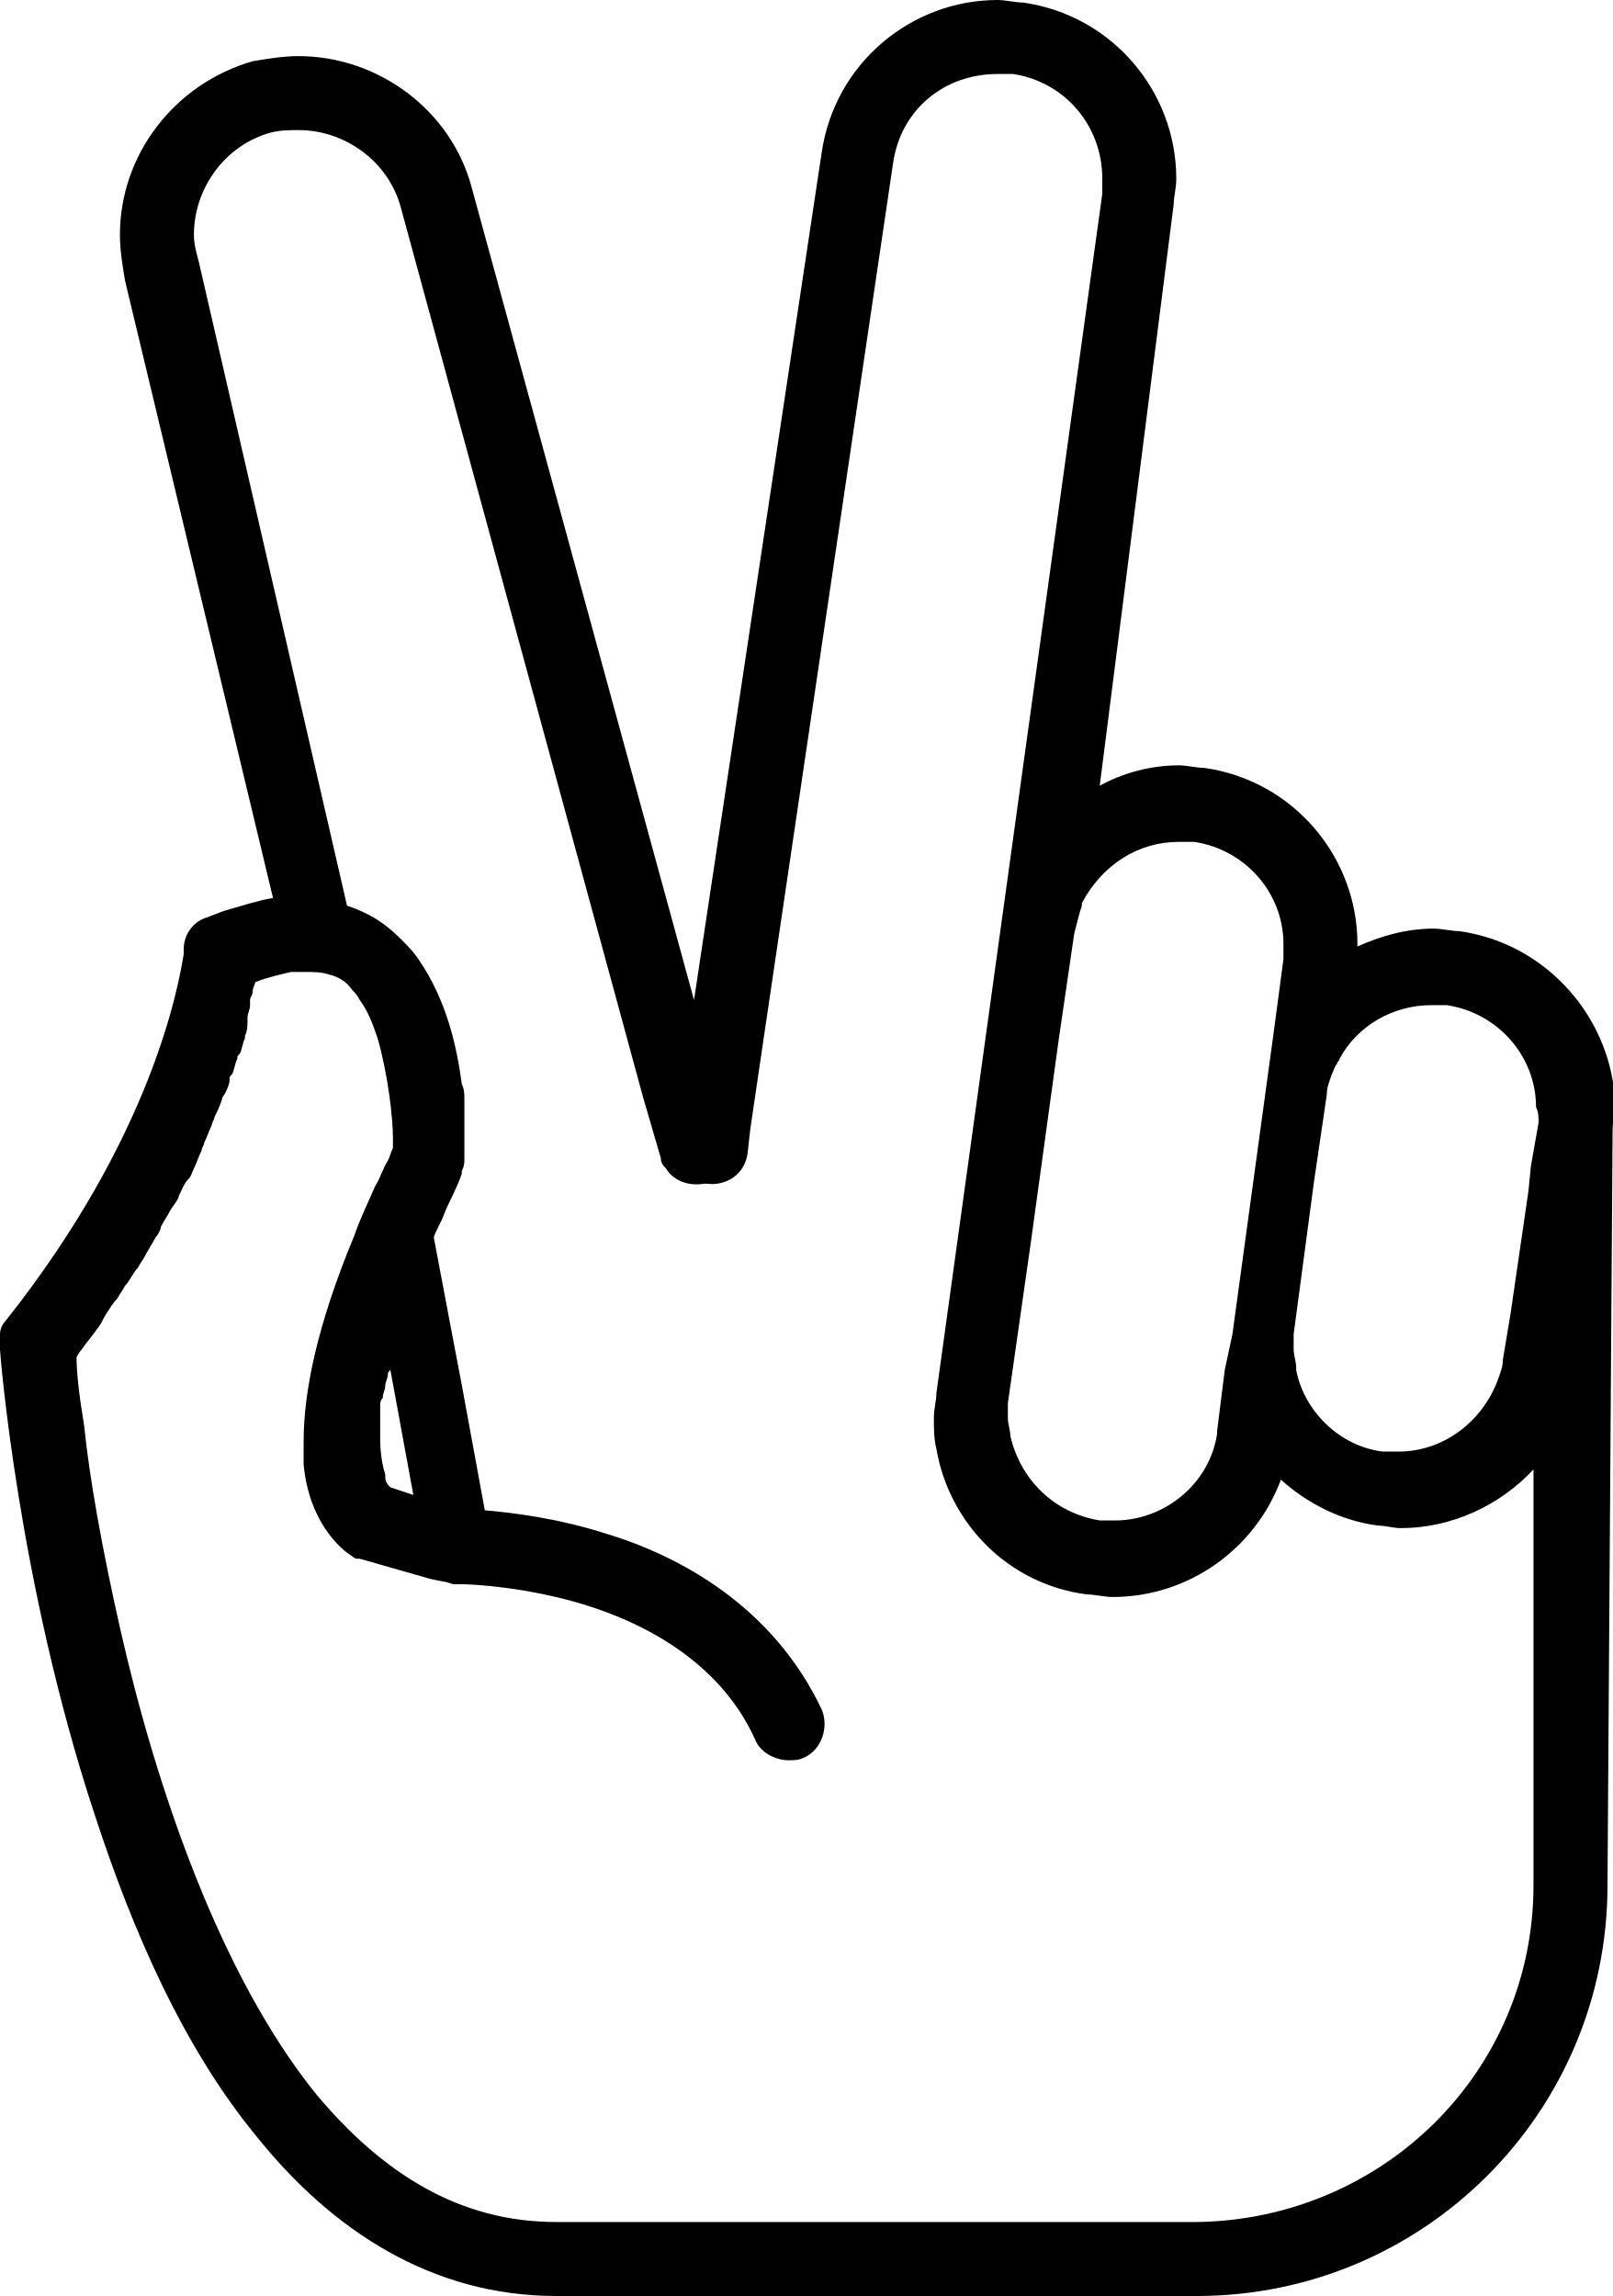
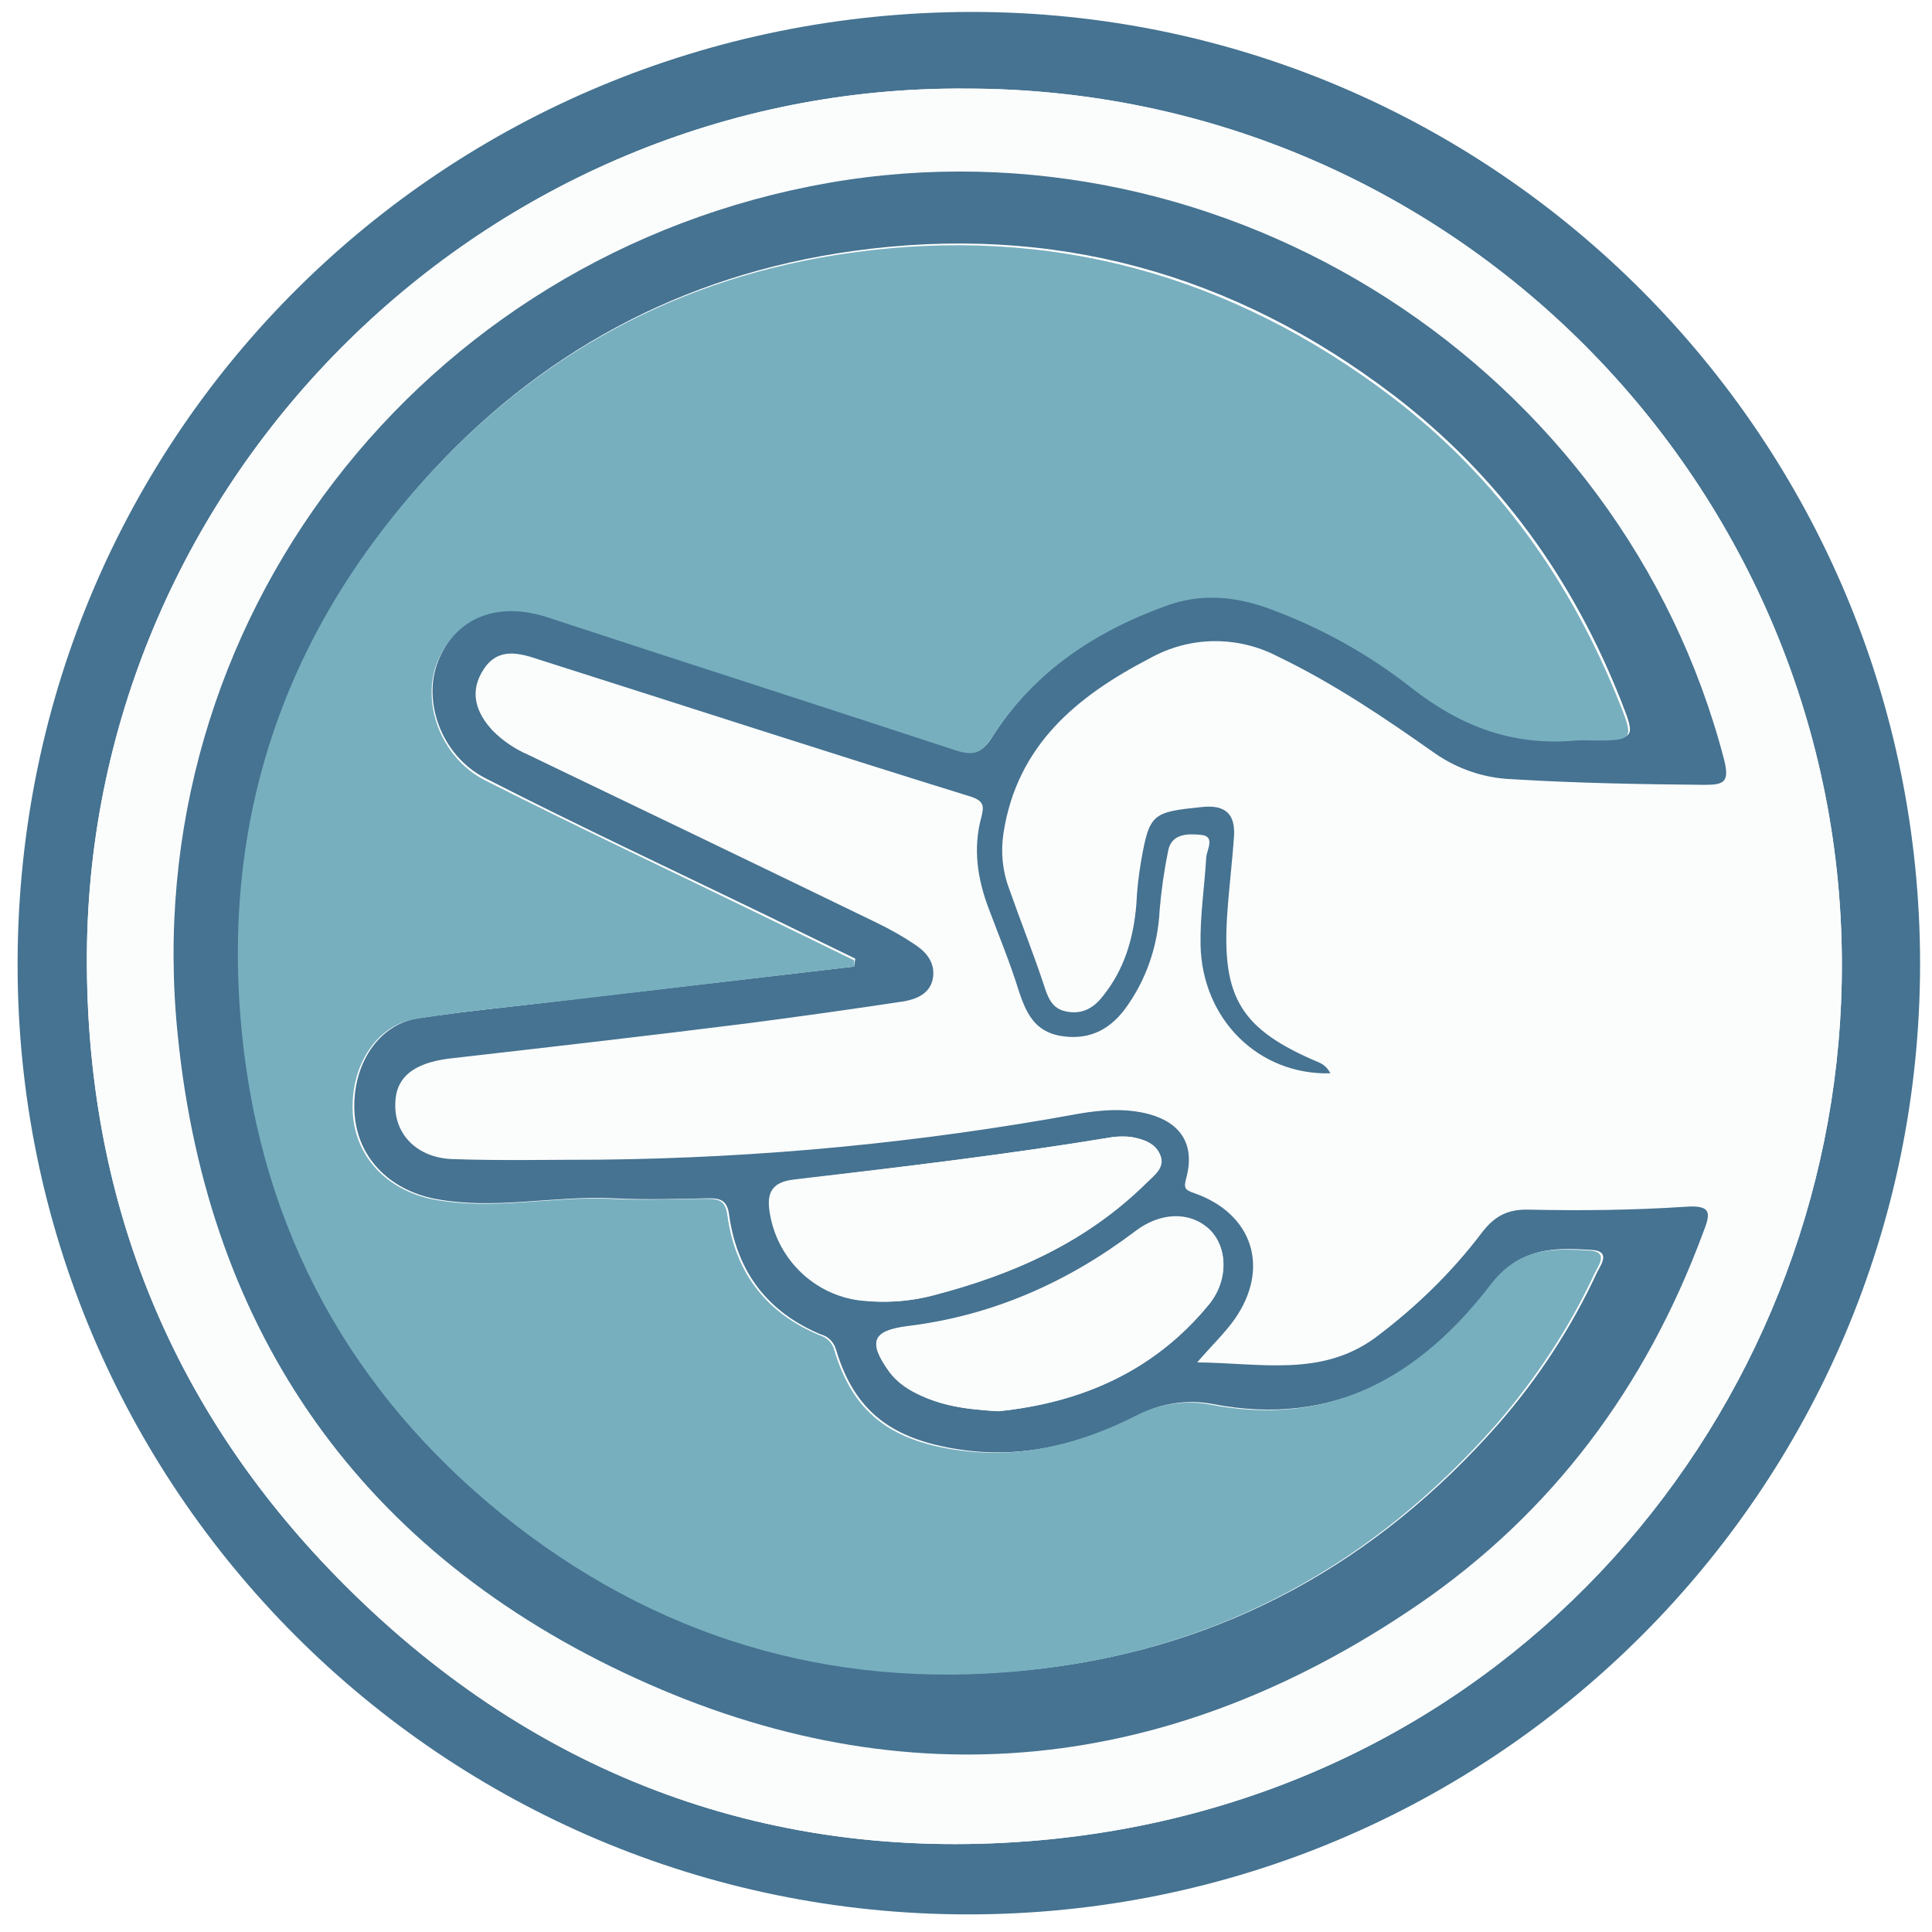
- <svg xmlns="http://www.w3.org/2000/svg" version="1.1" id="Layer_1" x="0px" y="0px" viewBox="0 0 63.2 90" style="enable-background:new 0 0 63.2 90;" xml:space="preserve">
-   <path d="M57.2,36.5L57.2,36.5c-0.3,0-0.7-0.1-1-0.1c-1.1,0-2.1,0.3-3,0.7c0,0,0,0,0-0.1c0-3.4-2.5-6.4-6-6.9c-0.3,0-0.7-0.1-1-0.1  c-1.1,0-2.2,0.3-3.1,0.8L46,8c0-0.3,0.1-0.6,0.1-1c0-3.4-2.5-6.4-6-6.9c-0.3,0-0.7-0.1-1-0.1c-3.4,0-6.4,2.5-6.9,6l-5,33.2L18.5,7.4  c-0.8-3.1-3.7-5.2-6.8-5.2c-0.6,0-1.2,0.1-1.8,0.2C6.8,3.3,4.7,6.1,4.7,9.2c0,0.6,0.1,1.2,0.2,1.8l5.8,24.2  c-0.6,0.1-1.2,0.3-1.9,0.5c-0.3,0.1-0.5,0.2-0.8,0.3c-0.5,0.2-0.8,0.7-0.8,1.2c0,0,0,0.1,0,0.2c-0.2,1.2-1.2,7.1-7,14.4v0  c-0.1,0.1-0.2,0.3-0.2,0.5c0,0,0,0,0,0C0,52.6,0,52.8,0,52.9c0,0,0,0,0,0C0,53,0.7,62,3.7,71.1c1.5,4.6,3.5,9.2,6.4,12.7  C13,87.4,16.9,90,21.8,90h0c0.1,0,0.1,0,0.2,0l24.9,0C55.8,90,63,82.8,63,73.9l0.2-29.6c0-0.3,0.1-0.7,0.1-1  C63.2,40,60.7,37,57.2,36.5z M46.2,33L46.2,33c0.2,0,0.4,0,0.6,0c2,0.3,3.5,2,3.5,4c0,0.2,0,0.4,0,0.6l-0.4,3l-1.6,11.7L48,53.7  l-0.3,2.4c0,0,0,0.1,0,0.1c-0.3,2-2.1,3.4-4,3.4c-0.2,0-0.4,0-0.6,0c-1.8-0.3-3.1-1.6-3.5-3.3c0,0,0,0,0,0c0-0.2-0.1-0.5-0.1-0.7  c0-0.2,0-0.4,0-0.6l0.9-6.3l1.1-8l0.6-4.1c0.1-0.4,0.2-0.8,0.3-1.1c0,0,0-0.1,0-0.1C43.2,33.9,44.6,33,46.2,33z M15.3,58.3  C15.3,58.3,15.3,58.2,15.3,58.3c-0.1-0.1-0.2-0.2-0.2-0.4c0,0,0-0.1,0-0.1c0,0,0,0,0,0c-0.1-0.3-0.2-0.8-0.2-1.4c0-0.1,0-0.2,0-0.3  c0-0.1,0-0.2,0-0.3c0-0.1,0-0.2,0-0.3c0-0.1,0-0.3,0-0.4c0-0.1,0-0.2,0.1-0.3c0-0.2,0.1-0.3,0.1-0.5c0-0.1,0.1-0.3,0.1-0.4  c0-0.1,0-0.1,0.1-0.2l0.9,4.9L15.3,58.3z M60.1,73.9c0,7.3-5.9,13.1-13.2,13.2H22c-0.1,0-0.1,0-0.2,0c-3.8,0-6.8-1.9-9.4-5  C8.6,77.4,6.1,70,4.7,63.8c-0.7-3.1-1.2-5.9-1.4-7.9c-0.2-1.2-0.3-2.1-0.3-2.7C3,53.2,3.1,53,3.2,52.9c0.2-0.3,0.4-0.5,0.6-0.8  C3.9,52,4,51.8,4.1,51.6c0.2-0.3,0.3-0.5,0.5-0.7c0.1-0.2,0.2-0.3,0.3-0.5c0.2-0.2,0.3-0.5,0.5-0.7c0.1-0.2,0.2-0.3,0.3-0.5  c0.1-0.2,0.3-0.5,0.4-0.7c0.1-0.1,0.2-0.3,0.2-0.4c0.1-0.2,0.3-0.5,0.4-0.7C6.9,47.1,7,47,7,46.9c0.1-0.2,0.2-0.5,0.4-0.7  c0.1-0.1,0.1-0.2,0.2-0.4c0.1-0.2,0.2-0.5,0.3-0.7C7.9,45,8,44.9,8,44.8c0.1-0.2,0.2-0.5,0.3-0.7c0-0.1,0.1-0.2,0.1-0.3  c0.1-0.2,0.2-0.4,0.3-0.7c0-0.1,0.1-0.2,0.1-0.2C8.9,42.7,9,42.5,9,42.3c0-0.1,0-0.1,0.1-0.2c0.1-0.2,0.1-0.4,0.2-0.6  c0-0.1,0-0.1,0.1-0.2c0.1-0.2,0.1-0.4,0.2-0.6c0,0,0-0.1,0-0.1c0.1-0.2,0.1-0.4,0.1-0.6c0,0,0-0.1,0-0.1c0-0.2,0.1-0.3,0.1-0.5  c0-0.1,0-0.1,0-0.2c0-0.1,0.1-0.2,0.1-0.3c0-0.2,0.1-0.3,0.1-0.4c0.5-0.2,1-0.3,1.4-0.4c0,0,0,0,0,0c0.2,0,0.4,0,0.6,0  c0.3,0,0.6,0,0.9,0.1c0.4,0.1,0.7,0.3,0.9,0.6c0.1,0.1,0.2,0.2,0.3,0.4c0.3,0.4,0.5,0.9,0.7,1.5c0.4,1.4,0.6,3.1,0.6,3.9  c0,0.1,0,0.3,0,0.4v0c-0.1,0.2-0.1,0.3-0.2,0.5c-0.2,0.3-0.3,0.7-0.5,1c-0.3,0.7-0.6,1.3-0.8,1.9c-1.5,3.6-2,6.2-2,8.1  c0,0.3,0,0.6,0,0.9c0.2,2.2,1.4,3.3,1.9,3.6c0.1,0.1,0.2,0.1,0.2,0.1l0,0l0.1,0l2.8,0.8l0.5,0.1c0.1,0,0.3,0.1,0.4,0.1c0,0,0,0,0,0  c0,0,0,0,0.1,0c0.1,0,0.1,0,0.2,0c0.4,0,2.5,0.1,4.8,0.8c2.6,0.8,5.4,2.4,6.7,5.3c0.2,0.5,0.8,0.8,1.3,0.8c0.2,0,0.4,0,0.6-0.1  c0.7-0.3,1-1.2,0.7-1.9c-1.9-4-5.5-6-8.5-6.9c-1.9-0.6-3.6-0.8-4.7-0.9l-0.9-4.9l-0.4-2.1L17,48.5c0.1-0.3,0.3-0.6,0.4-0.9  c0.2-0.5,0.5-1,0.7-1.6l0,0c0,0,0,0,0-0.1c0.1-0.2,0.1-0.3,0.1-0.5c0,0,0-0.2,0-0.5c0-0.1,0-0.2,0-0.3l0,0c0-0.3,0-0.6,0-1  c0-0.2,0-0.3,0-0.5c0-0.2,0-0.4-0.1-0.6c-0.2-1.5-0.6-3.3-1.7-4.9c-0.2-0.3-0.4-0.5-0.7-0.8c-0.6-0.6-1.2-1-2.1-1.3L7.8,10.3  C7.7,9.9,7.6,9.6,7.6,9.2c0-1.8,1.2-3.5,3-4c0.4-0.1,0.7-0.1,1.1-0.1c1.8,0,3.5,1.2,4,3L25.2,43l0.7,2.4c0,0.2,0.1,0.3,0.2,0.4  c0.3,0.5,0.9,0.7,1.5,0.6c0,0,0,0,0.1,0c0.8,0.1,1.5-0.4,1.6-1.2l0.1-0.9l0.5-3.4L35,6.4c0.3-2.1,2-3.5,4.1-3.5c0.2,0,0.4,0,0.6,0  c2,0.3,3.5,2,3.5,4.1c0,0.2,0,0.4,0,0.6l-6.5,47c0,0.3-0.1,0.6-0.1,1c0,0.4,0,0.8,0.1,1.2c0.5,2.9,2.8,5.3,5.9,5.7  c0.3,0,0.7,0.1,1,0.1c3,0,5.6-1.9,6.6-4.6c1,0.9,2.3,1.6,3.8,1.8c0.3,0,0.6,0.1,0.9,0.1h0c2,0,3.9-0.9,5.2-2.3L60.1,73.9  C60,73.9,60.1,73.9,60.1,73.9z M60.3,44L60,45.7l-0.1,1l-0.7,4.8l-0.3,1.8c0,0.3-0.1,0.5-0.2,0.8c-0.6,1.6-2.1,2.8-3.9,2.8  c-0.2,0-0.4,0-0.6,0c-1.7-0.2-3.1-1.6-3.4-3.2c0,0,0-0.1,0-0.1c0,0,0,0,0,0c0-0.2-0.1-0.5-0.1-0.7c0-0.2,0-0.4,0-0.6l0.8-6l0.5-3.4  c0-0.3,0.1-0.5,0.2-0.8c0.1-0.2,0.1-0.3,0.2-0.4c0-0.1,0.1-0.1,0.1-0.2c0.7-1.3,2.1-2.1,3.6-2.1h0c0.2,0,0.4,0,0.6,0h0  c2,0.3,3.5,2,3.5,4C60.3,43.6,60.3,43.8,60.3,44z" />
+ <svg xmlns="http://www.w3.org/2000/svg" version="1.1" id="scissors" x="0px" y="0px" viewBox="0 0 340.2 340.2" style="enable-background:new 0 0 340.2 340.2;" xml:space="preserve">
+   <style type="text/css">
+ 	.st0{fill:#457391;}
+ 	.st1{fill:#FBFCFC;}
+ 	.st2{fill:#77AFBF;}
+ </style>
+   <path class="st0" d="M338.1,169.7c0,92.6-75.2,167.5-167.8,167.4C77.9,337,3,262.1,3.1,169.7c0-0.2,0-0.4,0-0.6  c0.4-93.2,75.3-166.9,168-167C263.3,2.1,338.1,77.3,338.1,169.7z M170,15.6C85.8,15,15.7,84,15.3,168.2  c-0.2,42.4,14.4,79.3,44.1,109.6c33.4,34.1,74.8,50.1,121.9,46.4c85-6.7,141.5-75.9,143-151.1C326,87.5,257.1,15.5,170,15.6z" />
+   <path class="st1" d="M170,15.6c87.1,0,156.1,71.9,154.3,157.5c-1.5,75.2-58,144.4-143,151.1c-47.1,3.7-88.5-12.3-121.9-46.4  c-29.7-30.3-44.3-67.2-44.1-109.6C15.7,84,85.8,15,170,15.6L170,15.6z M234.2,189v0.4V189c-0.5-0.8-1.2-1.6-2.1-1.9  c-13.8-5.9-17.2-11.4-16.2-26.1c0.3-4.6,0.9-9.3,1.2-13.9c0.2-3.9-1.7-5.3-5.6-5c-8.8,0.8-9.2,1.1-10.8,9.7  c-0.4,2.5-0.7,4.9-0.8,7.4c-0.5,5.9-2.1,11.4-5.9,16.2c-1.7,2.1-3.8,3.3-6.5,2.7c-2.5-0.6-3.1-2.5-3.9-4.7  c-1.9-5.7-4.1-11.3-6.1-16.9c-1.2-3.1-1.5-6.5-1-9.8c2.4-15.5,12.9-24.1,25.8-30.8c7-3.9,15.4-4,22.5-0.3c9.8,4.7,18.8,10.8,27.6,17  c4,2.8,8.6,4.4,13.5,4.6c11.3,0.8,22.6,1,34,1c3.5,0,4.6-0.4,3.5-4.4C285.7,64.8,216.1,19.9,146,32.2c-72,12.7-122.2,77.6-114.9,150  c5.3,52.6,32.7,91.2,80.6,113.2c47.8,21.9,94.5,16.7,137.9-13c23.6-16.2,40-38.3,50-65.2c1.3-3.5,2-5.2-3.1-4.8  c-9.1,0.6-18.3,0.7-27.5,0.5c-3.8-0.1-6.1,1.2-8.3,4.1c-5.4,7-11.7,13.2-18.8,18.5c-9.5,6.9-20,4.4-31.3,4.3  c2.7-3.1,4.9-5.2,6.6-7.6c6.3-9,3.3-18.6-7.1-22.2c-1.7-0.6-1.9-1-1.4-2.7c1.5-5.7-0.8-9.6-6.5-11.2c-4.1-1.2-8.3-0.9-12.4-0.1  c-27.8,5.1-56.1,7.8-84.3,8.1c-8.7,0-17.3,0.2-26-0.1c-6.2-0.2-10.2-4.3-10.1-9.6c0.1-4.7,3.2-7.3,9.5-8.1c17.5-2.1,35-4.1,52.5-6.2  c9.2-1.1,18.5-2.5,27.7-3.9c2.2-0.3,4.3-1.2,4.9-3.7c0.7-2.6-0.7-4.6-2.7-6c-2.3-1.6-4.8-3-7.3-4.2c-20.4-9.9-40.7-19.7-61.1-29.6  c-2.3-1-4.4-2.4-6.2-4.2c-3.1-3.3-4.2-6.9-1.6-10.9s6.2-2.8,9.9-1.6c25.2,8.1,50.3,16.2,75.6,24c2.7,0.8,2.7,1.7,2.1,3.7  c-1.5,5.5-0.7,10.9,1.3,16.1c1.9,4.8,3.8,9.6,5.3,14.5c1.2,3.9,2.8,7.1,7.3,7.9c4.8,0.9,8.5-0.8,11.3-4.6c3.8-5.1,5.9-11.3,6.2-17.6  c0.3-3.5,0.8-6.9,1.5-10.4c0.7-3.1,3.7-2.9,5.7-2.8c2.7,0.2,1.1,2.5,1,4c-0.3,5.1-1.1,10.3-1,15.4  C211.8,179.6,221.7,189.3,234.2,189L234.2,189z" />
+   <path class="st0" d="M234.2,189c-12.5,0.3-22.5-9.4-22.8-22.6c-0.1-5.1,0.7-10.3,1-15.4c0.1-1.4,1.7-3.8-1-4  c-2.1-0.2-5.1-0.3-5.7,2.8c-0.7,3.4-1.2,6.9-1.5,10.4c-0.3,6.4-2.4,12.5-6.2,17.6c-2.9,3.8-6.6,5.4-11.3,4.6c-4.5-0.8-6-4-7.3-7.9  c-1.5-4.9-3.5-9.7-5.3-14.5c-2-5.3-2.8-10.6-1.3-16.1c0.5-2,0.5-2.9-2.1-3.7c-25.2-7.8-50.4-16-75.6-24c-3.6-1.2-7.3-2.3-9.9,1.6  s-1.5,7.6,1.6,10.9c1.8,1.8,3.9,3.2,6.2,4.2c20.4,9.8,40.8,19.6,61.2,29.5c2.5,1.2,5,2.6,7.3,4.2c2,1.4,3.3,3.4,2.7,6  c-0.6,2.4-2.8,3.3-4.9,3.7c-9.2,1.4-18.5,2.7-27.7,3.9c-17.5,2.2-35,4.2-52.5,6.2c-6.4,0.8-9.5,3.4-9.5,8.1  c-0.1,5.3,3.9,9.4,10.1,9.6c8.6,0.3,17.3,0.1,26,0.1c28.3-0.3,56.5-3,84.3-8.1c4.1-0.7,8.3-1,12.4,0.1c5.7,1.6,8,5.5,6.5,11.2  c-0.5,1.8-0.3,2.1,1.4,2.7c10.3,3.6,13.4,13.2,7.1,22.2c-1.7,2.4-3.9,4.5-6.6,7.6c11.2,0.1,21.8,2.6,31.3-4.3  c7.1-5.3,13.5-11.5,18.8-18.5c2.2-2.9,4.5-4.2,8.3-4.1c9.2,0.2,18.3,0.1,27.5-0.5c5.1-0.4,4.4,1.4,3.1,4.8c-10,26.9-26.4,49-50,65.2  c-43.4,29.7-90.1,34.9-137.9,13c-47.9-21.9-75.3-60.5-80.6-113.2C23.8,109.7,74.1,44.8,145.9,32.2C216.1,20,285.7,64.9,303.6,133.8  c1,4-0.1,4.4-3.5,4.4c-11.3-0.1-22.6-0.3-34-1c-4.8-0.2-9.5-1.8-13.5-4.6c-8.8-6.2-17.8-12.3-27.6-17c-7.1-3.7-15.5-3.6-22.5,0.3  c-12.9,6.7-23.4,15.3-25.8,30.8c-0.5,3.3-0.2,6.6,1,9.8c2,5.7,4.2,11.2,6.1,16.9c0.7,2.2,1.4,4.2,3.9,4.7c2.8,0.6,4.9-0.6,6.5-2.7  c3.8-4.7,5.4-10.2,5.9-16.2c0.1-2.5,0.4-5,0.8-7.4c1.5-8.6,2-8.8,10.8-9.7c3.9-0.4,5.8,1.1,5.6,5c-0.3,4.6-0.9,9.3-1.2,13.9  c-1,14.7,2.4,20.3,16.2,26.1c0.9,0.4,1.6,1.1,2,2L234.2,189z M150.4,170.2l0.2-1.4l-16-7.8c-16.3-7.9-32.8-15.6-49-23.9  c-8-4-11.5-14-8.2-21.3c3.4-7.6,10.6-10.3,19.2-7.4c24,7.8,48.1,15.6,72.1,23.5c2.9,1,4.4,0.5,6-2.1c7.3-11.6,18.2-18.7,30.8-23.4  c6.2-2.3,12.4-1.7,18.5,0.6c8.9,3.3,17.3,7.9,24.8,13.8c8.7,6.9,18,10.3,29,9.3c1.2-0.1,2.3,0,3.5,0c6.5,0,6.7-0.2,4.3-6.3  c-8.5-21.7-21.6-40-40.2-54.2c-28.2-21.5-60-30.3-95.2-25.4c-30.2,4.2-55.7,18-76,40.9C48.7,114,38.7,147.7,43.4,185.4  c4.2,34.3,20.7,62.2,48.1,83.3c27,20.8,58.1,29.1,91.9,25.1c32.2-3.8,59-18.7,80.4-43c7-8,12.9-17,17.4-26.7c0.7-1.4,2.5-3.8-0.9-4  c-6.6-0.4-12.4-0.6-17.5,6.1c-12.2,16-28.1,25.2-49.4,21c-4.4-0.8-9-0.1-13,2c-9.9,5-20.2,7.8-31.7,6s-18.2-6.5-21.5-17.6  c-0.4-1.3-1.4-2.3-2.6-2.6c-9.4-3.9-14.8-11-16.2-21c-0.3-2.5-1.4-3-3.5-3c-5.7,0.1-11.3,0.3-17,0c-10.5-0.5-20.8,2.1-31.3,0.1  c-8.1-1.6-13.9-7.4-14.2-15.6s4.3-15.1,11.2-16.2c8.7-1.3,17.4-2.1,26.2-3.2L150.4,170.2z M196.1,200.2c-18.7,3.1-37.5,5.3-56.3,7.5  c-4.3,0.5-4.7,2.7-4.1,6.1c1.4,8,7.8,14.1,15.8,15.1c4.3,0.6,8.8,0.3,13-0.9c14.1-3.6,27-9.4,37.5-19.8c1.2-1.2,3.1-2.5,2.4-4.6  c-0.8-2.3-3-3-5.2-3.4C198.1,200.1,197.1,200.1,196.1,200.2L196.1,200.2z M175.8,248.5c14.7-1.5,27.5-7.1,37.1-18.9  c3.5-4.3,3.2-10.2,0-13.2c-3.5-3.2-8.7-2.9-13,0.4c-11.9,9-25.2,14.9-40.1,16.7c-6.2,0.8-7,2.8-3.2,8c1.2,1.6,2.8,2.8,4.6,3.7  C165.7,247.7,170.6,248.2,175.8,248.5L175.8,248.5z" />
+   <path class="st0" d="M234.1,189l0.1,0.3L234.1,189L234.1,189z" />
+   <path class="st2" d="M150.4,170.2l-50.9,6c-8.7,1-17.5,1.8-26.2,3.2c-6.9,1-11.5,8.1-11.2,16.2s6.1,14,14.2,15.6  c10.5,2,20.9-0.6,31.3-0.1c5.7,0.3,11.3,0,17,0c2.2,0,3.2,0.5,3.5,3c1.4,10,6.8,17.1,16.2,21c1.3,0.4,2.3,1.4,2.6,2.6  c3.3,11.1,10,15.9,21.4,17.6s21.8-1,31.7-6c4-2.1,8.6-2.8,13-2c21.3,4.2,37.1-5,49.4-21c5.1-6.7,10.9-6.5,17.5-6.1  c3.4,0.2,1.6,2.6,0.9,4c-4.5,9.7-10.4,18.6-17.4,26.7c-21.4,24.3-48.2,39.2-80.4,43c-33.8,4-64.8-4.3-91.9-25.1  c-27.3-21.1-43.8-49-48.1-83.3c-4.7-37.7,5.4-71.4,30.9-100.1c20.4-23,45.8-36.7,76-40.9c35.1-4.9,66.9,3.9,95.2,25.4  c18.6,14.2,31.6,32.5,40.2,54.2c2.4,6,2.2,6.3-4.3,6.3c-1.2,0-2.3-0.1-3.5,0c-11,1-20.2-2.4-29-9.3c-7.5-5.9-15.8-10.5-24.7-13.8  c-6.1-2.3-12.3-2.9-18.5-0.6c-12.7,4.6-23.5,11.8-30.8,23.4c-1.6,2.5-3.1,3-6,2.1c-24-7.9-48.1-15.6-72.1-23.5  c-8.7-2.8-15.8-0.1-19.2,7.4c-3.2,7.2,0.2,17.2,8.2,21.3c16.2,8.2,32.6,15.9,49,23.9l16,7.8L150.4,170.2z" />
+   <path class="st1" d="M196.1,200.2c1-0.1,2-0.1,3,0c2.2,0.4,4.4,1.1,5.2,3.4c0.7,2.1-1.2,3.4-2.4,4.6c-10.5,10.5-23.4,16.2-37.5,19.9  c-4.2,1.1-8.7,1.4-13,0.9c-8-1-14.4-7.2-15.8-15.1c-0.6-3.3-0.2-5.6,4.1-6.1C158.6,205.5,177.4,203.3,196.1,200.2z M175.8,248.5  c-5.1-0.3-10.1-0.9-14.6-3.2c-1.8-0.9-3.4-2.1-4.6-3.7c-3.8-5.3-3-7.3,3.2-8c14.9-1.8,28.2-7.7,40.1-16.7c4.4-3.3,9.5-3.5,13-0.4  c3.3,3,3.5,8.9,0,13.2C203.3,241.4,190.5,247,175.8,248.5z" />
</svg>
